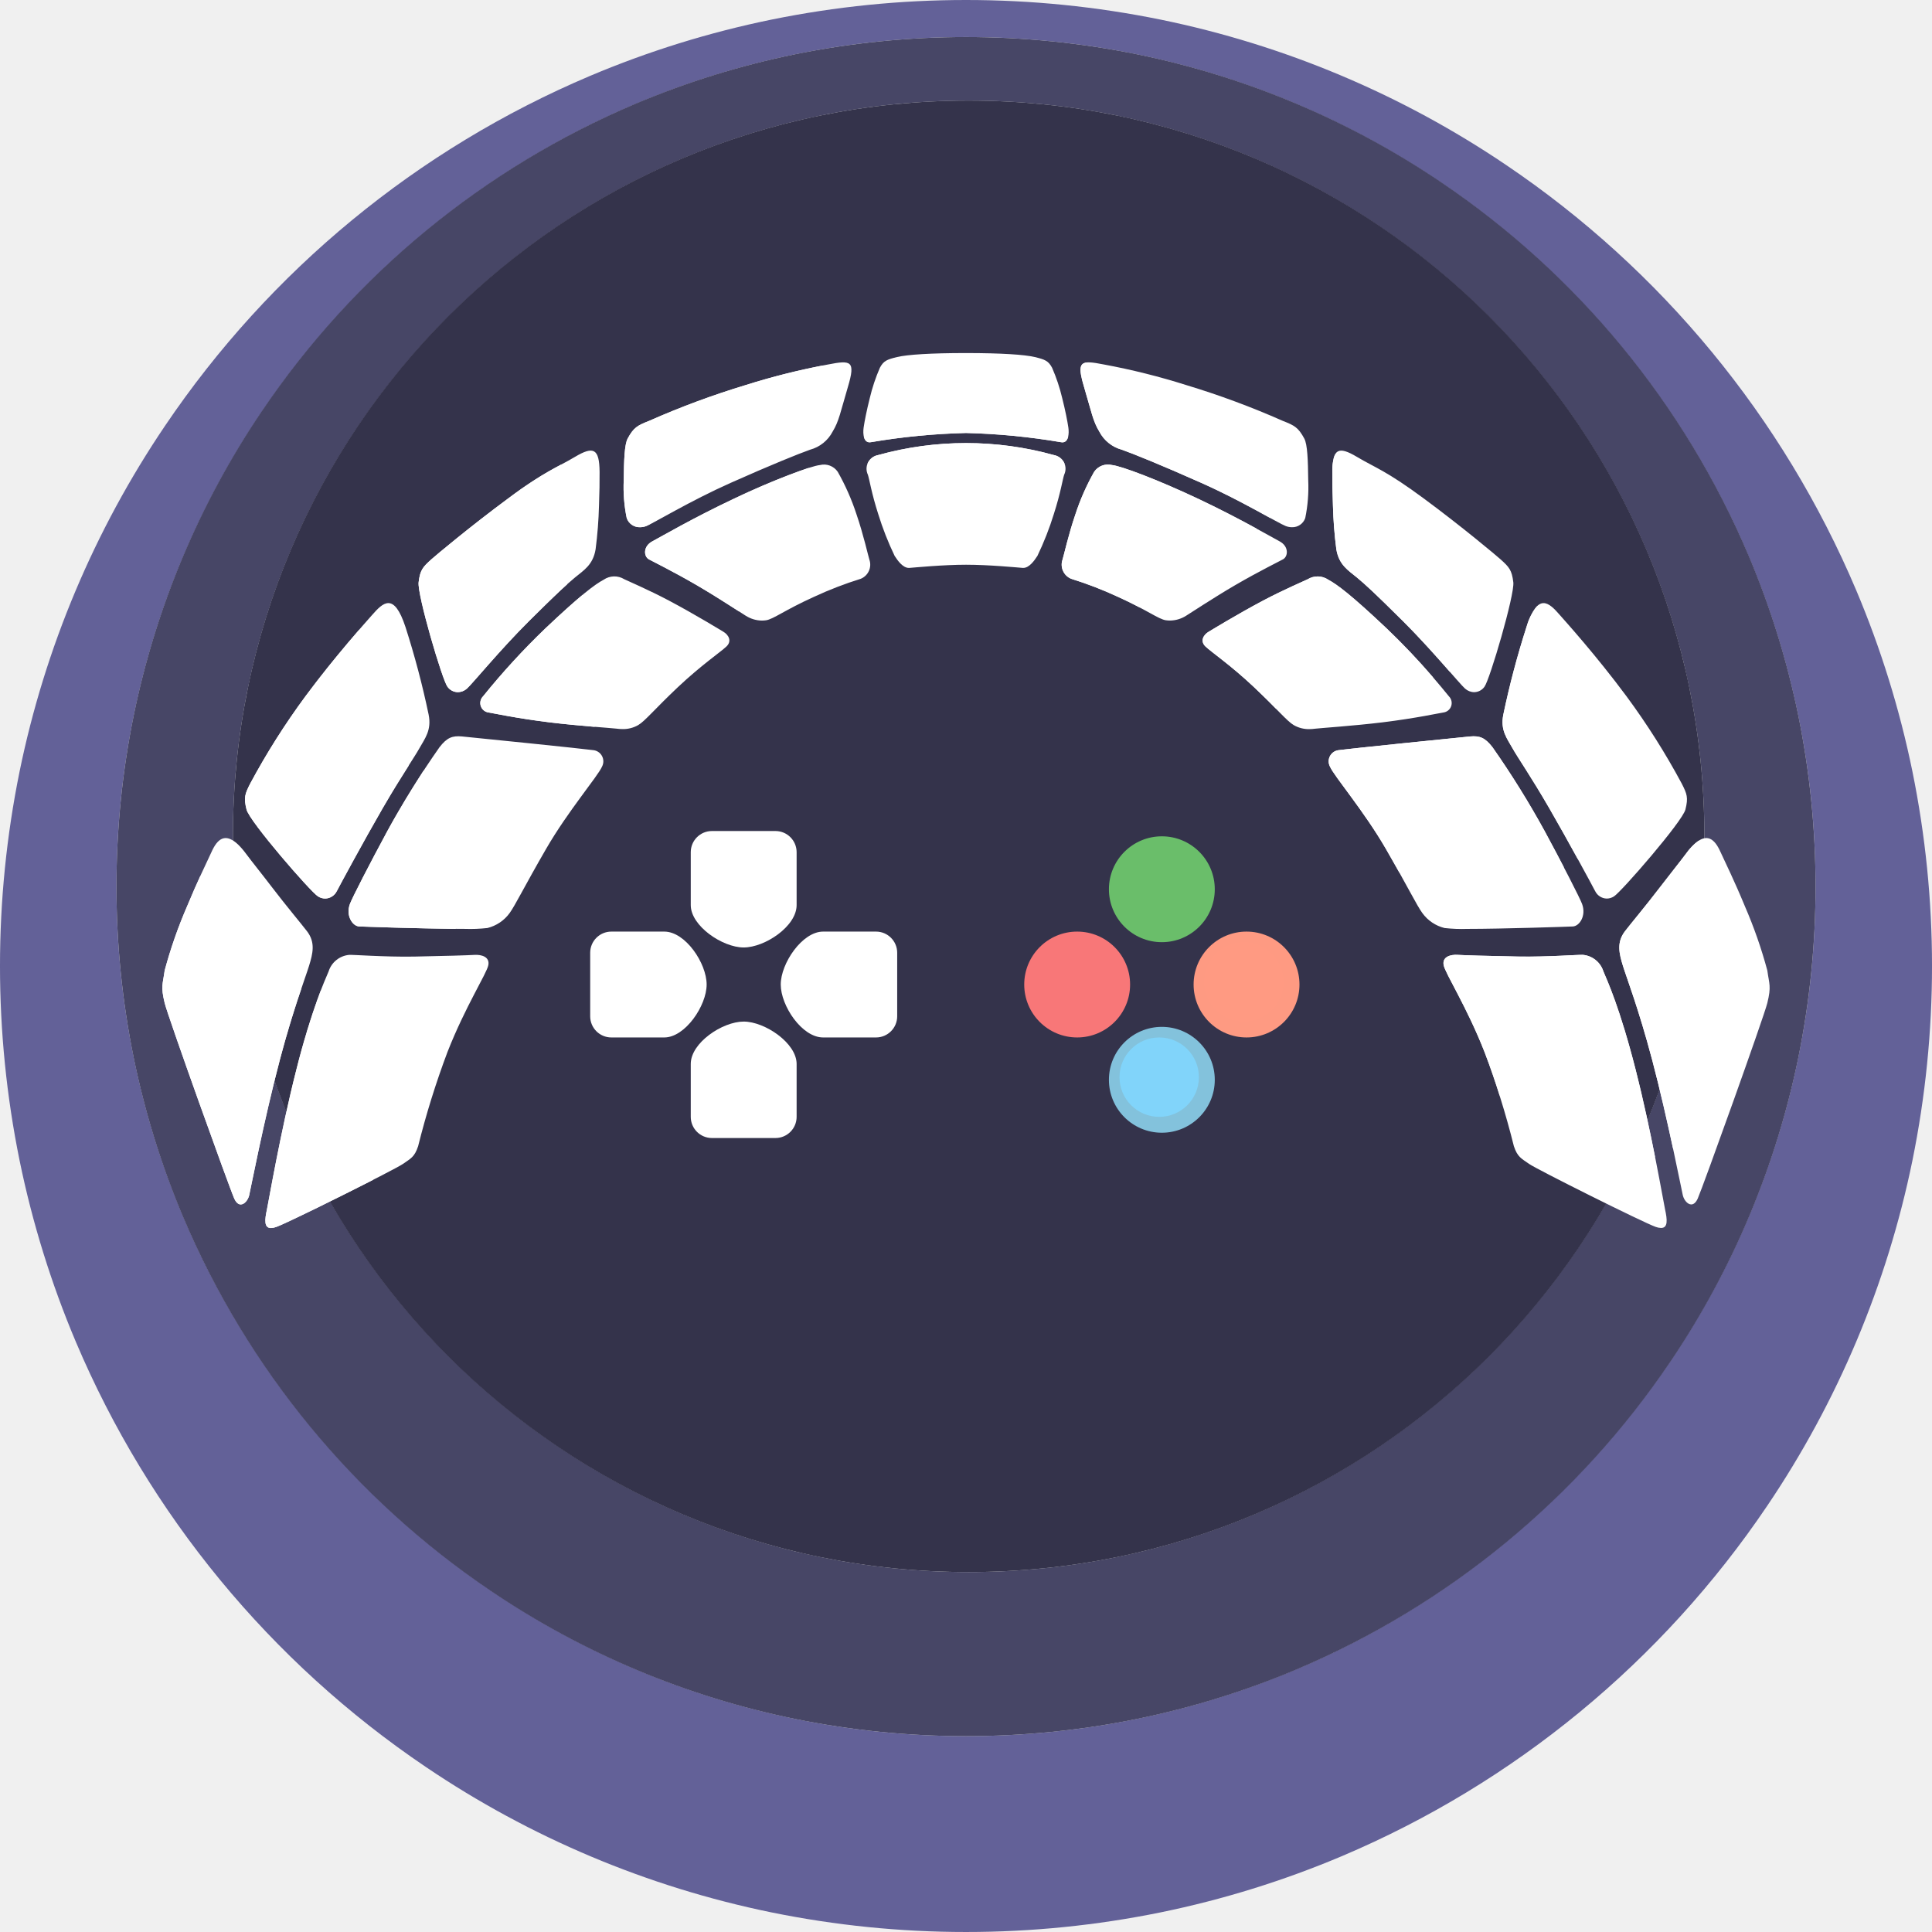
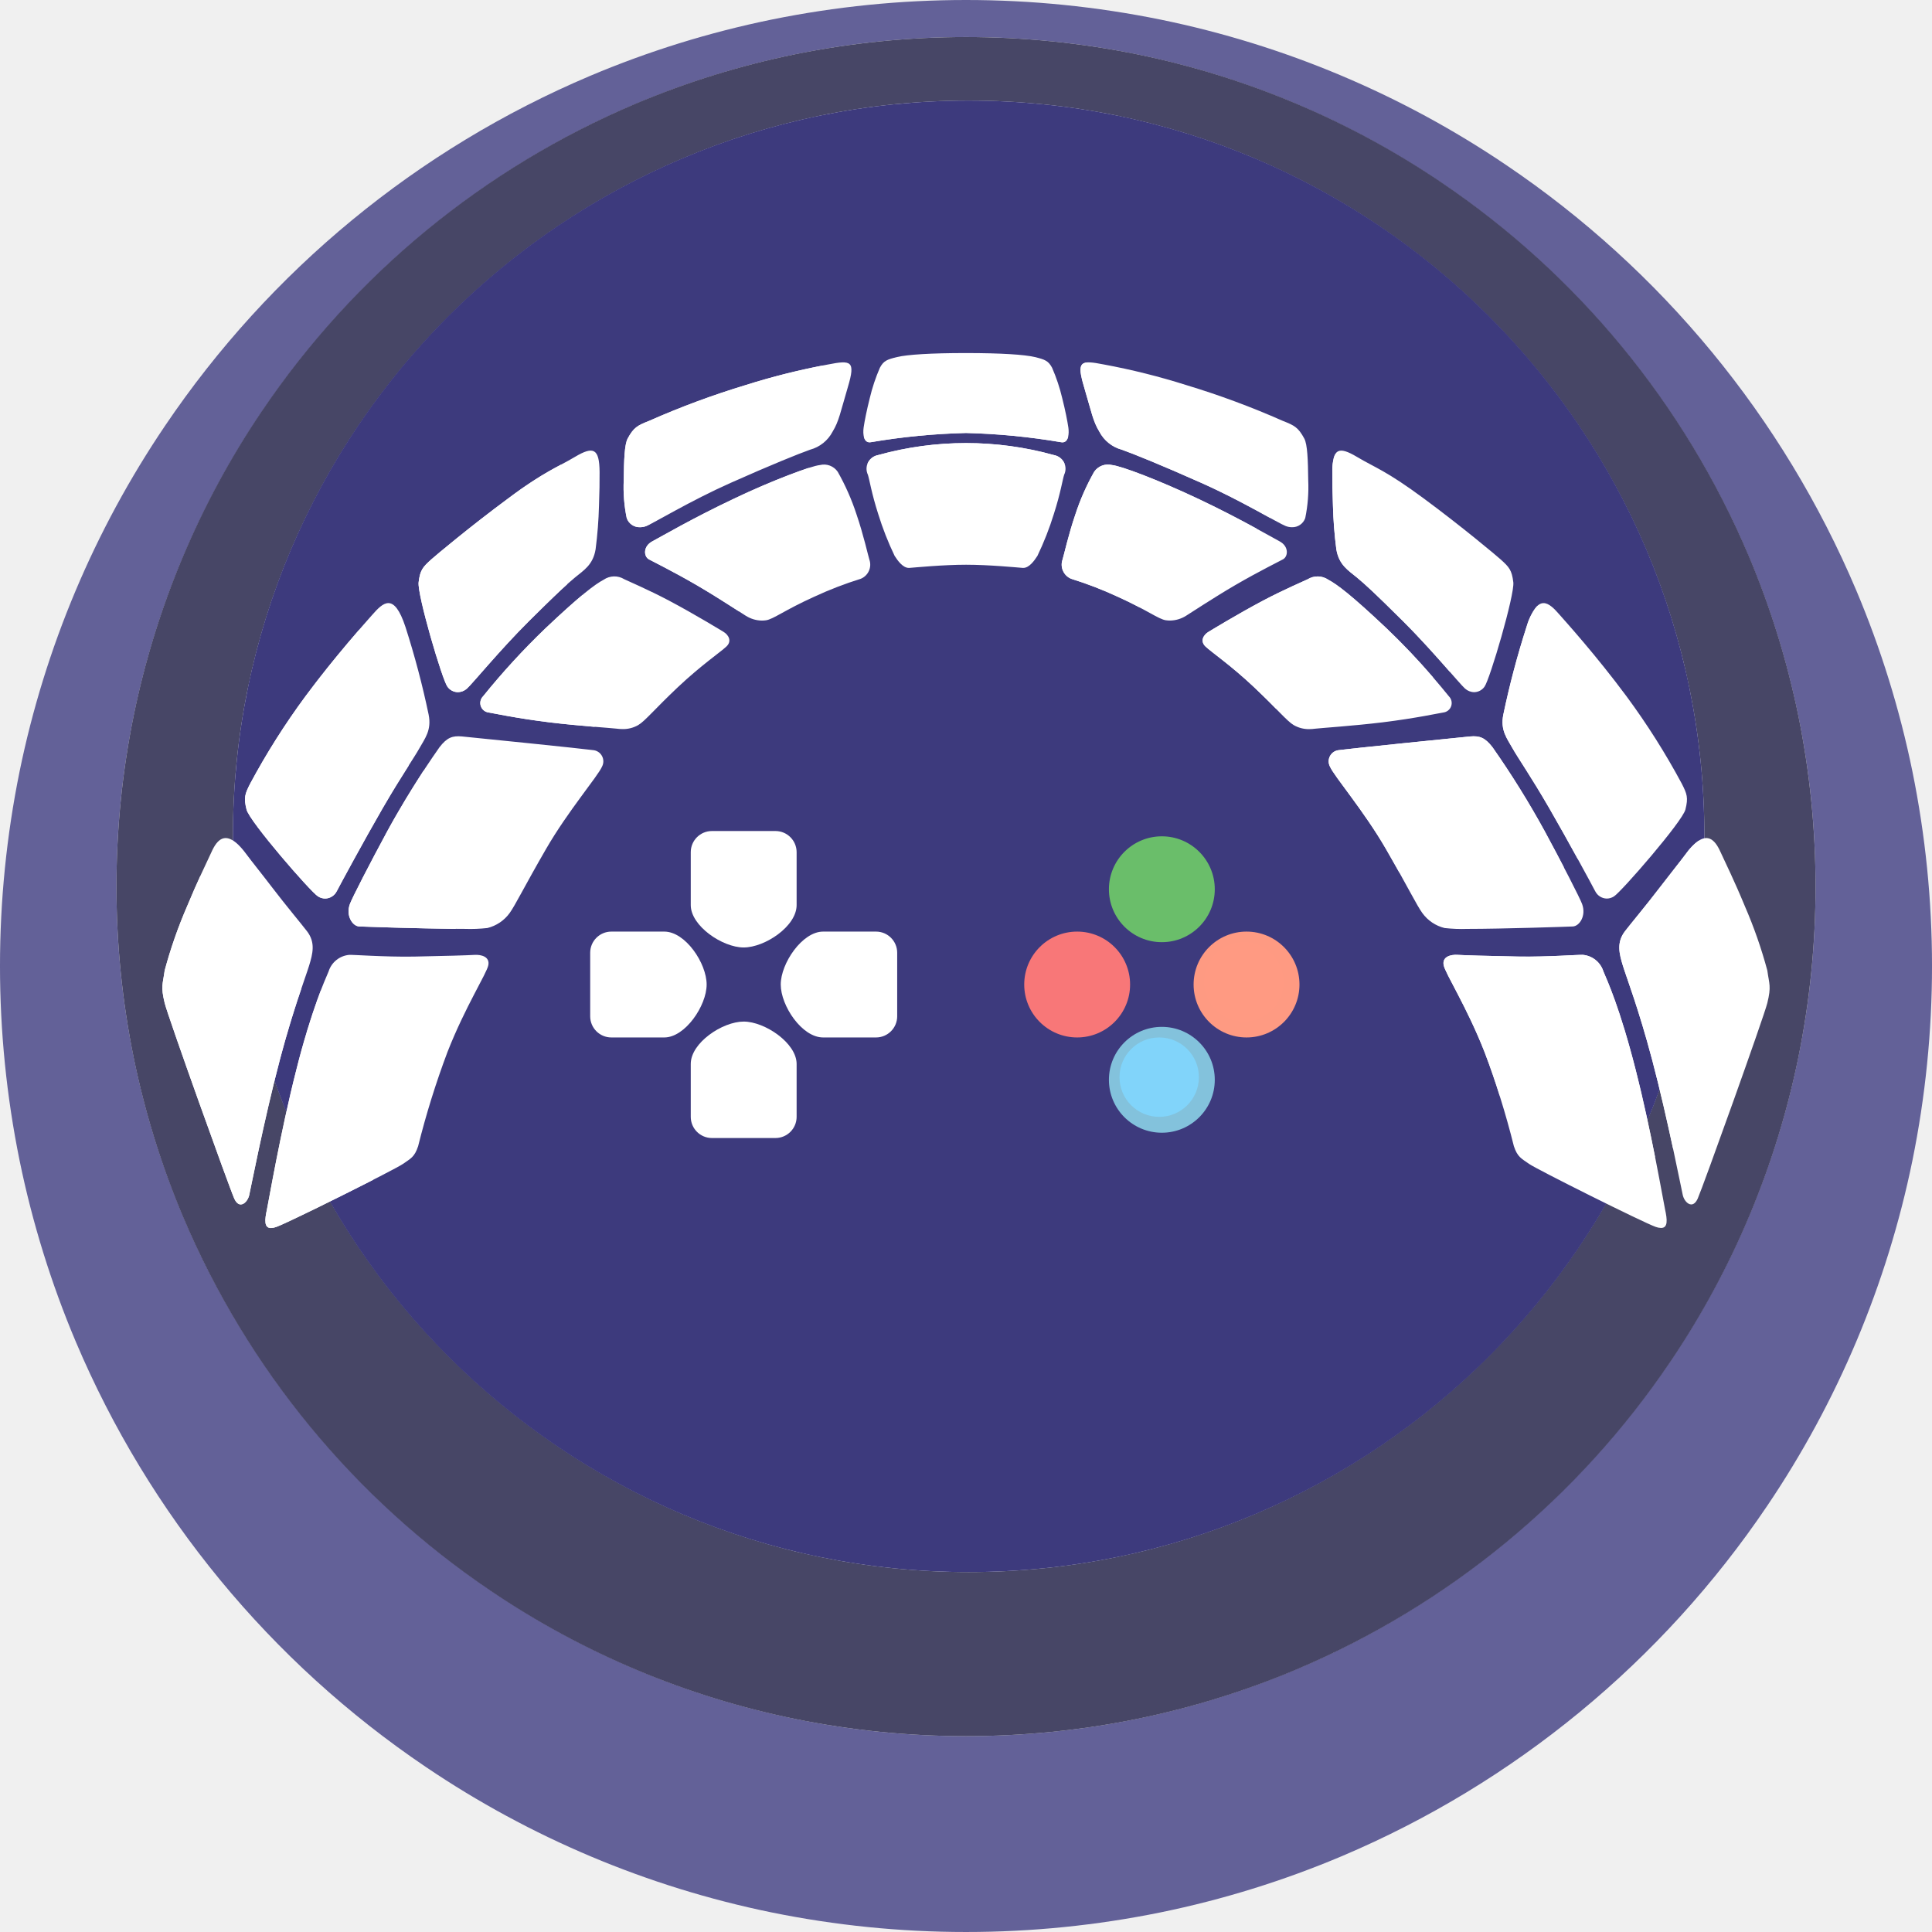
<svg xmlns="http://www.w3.org/2000/svg" id="SvgjsSvg1001" width="288" height="288" version="1.1">
  <defs id="SvgjsDefs1002">

</defs>
  <g id="SvgjsG1008">
    <svg width="288" height="288" viewBox="0 0 365.001 364.999">
      <g transform="translate(9516.001 1118.999)" fill="#000000" class="color000 svgShape">
        <path fill="#636198" d="M7428.5,1792a183.849,183.849,0,0,1-36.78-3.708,181.506,181.506,0,0,1-65.258-27.461,183.037,183.037,0,0,1-66.122-80.295,181.551,181.551,0,0,1-10.634-34.257,184.265,184.265,0,0,1,0-73.56,181.487,181.487,0,0,1,27.46-65.257,183.031,183.031,0,0,1,80.3-66.12,181.567,181.567,0,0,1,34.257-10.634,184.278,184.278,0,0,1,73.56,0,181.493,181.493,0,0,1,65.257,27.46,183.026,183.026,0,0,1,66.121,80.294,181.592,181.592,0,0,1,10.634,34.257,184.289,184.289,0,0,1,0,73.56,181.511,181.511,0,0,1-27.46,65.257,183.042,183.042,0,0,1-80.294,66.121,181.585,181.585,0,0,1-34.257,10.634A183.841,183.841,0,0,1,7428.5,1792Zm0-358c-88.5,0-160.5,72-160.5,160.5s72,160.5,160.5,160.5,160.5-72,160.5-160.5S7517,1434,7428.5,1434Z" data-name="Path 268" transform="translate(-16762 -2546)" class="color636198 svgShape">
      </path>
        <path fill="#474666" d="M7406.5,1748a161.681,161.681,0,0,1-32.347-3.261,159.617,159.617,0,0,1-57.391-24.15,160.959,160.959,0,0,1-58.149-70.615,159.69,159.69,0,0,1-9.352-30.127,162.067,162.067,0,0,1,0-64.693,159.632,159.632,0,0,1,24.149-57.391,160.966,160.966,0,0,1,70.615-58.15,159.689,159.689,0,0,1,30.128-9.352,162.066,162.066,0,0,1,64.692,0,159.615,159.615,0,0,1,57.391,24.15,160.962,160.962,0,0,1,58.15,70.615,159.723,159.723,0,0,1,9.352,30.128,162.067,162.067,0,0,1,0,64.693,159.623,159.623,0,0,1-24.15,57.391,160.975,160.975,0,0,1-70.615,58.15,159.676,159.676,0,0,1-30.128,9.352A161.667,161.667,0,0,1,7406.5,1748Zm.5-309c-76.645,0-139,62.355-139,139s62.355,139,139,139,139-62.355,139-139S7483.645,1439,7407,1439Z" data-name="Path 267" transform="translate(-16740 -2539)" class="color474666 svgShape">
      </path>
-         <path fill="#34334b" d="M139,0A139,139,0,1,1,0,139,139,139,0,0,1,139,0Z" data-name="Path 266" transform="translate(-9472 -1100)" class="color34334B svgShape">
+         <path fill="#3d3a7d" d="M139,0A139,139,0,1,1,0,139,139,139,0,0,1,139,0Z" data-name="Path 266" transform="translate(-9472 -1100)" class="color34334B svgShape">
      </path>
        <g data-name="Group 148" transform="translate(-548 -497)" fill="#000000" class="color000 svgShape">
          <path fill="#ffffff" d="M5,0H15c4.006,0,8,6,8,10s-4.058,10-8,10H5a4,4,0,0,1-4-4V4A4,4,0,0,1,5,0Z" data-name="Path 209" transform="translate(-8857.5 -446)" class="colora997ba svgShape">
        </path>
          <path fill="#ffffff" d="M4,0h7.5c3,0,6,4.5,6,7.5s-3.044,7.5-6,7.5H4a3,3,0,0,1-3-3V3A3,3,0,0,1,4,0Z" data-name="Path 210" transform="translate(-8855.5 -444)" class="colorcfd8dc svgShape">
      </path>
          <path fill="#ffffff" d="M5,0H15c4.006,0,8,6,8,10s-4.058,10-8,10H5a4,4,0,0,1-4-4V4A4,4,0,0,1,5,0Z" data-name="Path 209" transform="rotate(90 -4175.75 -4641.75)" class="colora997ba svgShape" />
          <path fill="#ffffff" d="M4,0h7.5c3,0,6,4.5,6,7.5s-3.044,7.5-6,7.5H4a3,3,0,0,1-3-3V3A3,3,0,0,1,4,0Z" data-name="Path 210" transform="rotate(90 -4178.25 -4642.25)" class="colorcfd8dc svgShape" />
          <path fill="#ffffff" d="M5,0H15c4.006,0,8,6,8,10s-4.058,10-8,10H5a4,4,0,0,1-4-4V4A4,4,0,0,1,5,0Z" data-name="Path 209" transform="rotate(180 -4398.75 -213)" class="colora997ba svgShape" />
          <path fill="#ffffff" d="M4,0h7.5c3,0,6,4.5,6,7.5s-3.044,7.5-6,7.5H4a3,3,0,0,1-3-3V3A3,3,0,0,1,4,0Z" data-name="Path 210" transform="rotate(180 -4400.25 -214.5)" class="colorcfd8dc svgShape" />
          <path fill="#ffffff" d="M5,0H15c4.006,0,8,6,8,10s-4.058,10-8,10H5a4,4,0,0,1-4-4V4A4,4,0,0,1,5,0Z" data-name="Path 209" transform="rotate(-90 -4621.75 4215.75)" class="colora997ba svgShape" />
          <path fill="#ffffff" d="M4,0h7.5c3,0,6,4.5,6,7.5s-3.044,7.5-6,7.5H4a3,3,0,0,1-3-3V3A3,3,0,0,1,4,0Z" data-name="Path 210" transform="rotate(-90 -4622.25 4213.25)" class="colorcfd8dc svgShape" />
          <path fill="#fe9a82" d="M10,0A10,10,0,1,1,0,10,10,10,0,0,1,10,0Z" data-name="Path 258" transform="translate(-8742.5 -446)" class="colorcb7885 svgShape" />
          <path fill="#83c2dc" d="M10,0A10,10,0,1,1,0,10,10,10,0,0,1,10,0Z" data-name="Path 256" transform="translate(-8758.5 -428)" class="color7295cf svgShape" />
          <path fill="#6abe6a" d="M10,0A10,10,0,1,1,0,10,10,10,0,0,1,10,0Z" data-name="Path 262" transform="translate(-8758.5 -464)" class="color8c9695 svgShape" />
          <path fill="#f87778" d="M10,0A10,10,0,1,1,0,10,10,10,0,0,1,10,0Z" data-name="Path 259" transform="translate(-8774.5 -446)" class="colorc3649c svgShape" />
          <path fill="#6abe6a" d="M7.5,0A7.5,7.5,0,1,1,0,7.5,7.5,7.5,0,0,1,7.5,0Z" data-name="Path 263" transform="translate(-8756.5 -462)" class="colora5d6a7 svgShape" />
          <path fill="#ff9a82" d="M7.5,0A7.5,7.5,0,1,1,0,7.5,7.5,7.5,0,0,1,7.5,0Z" data-name="Path 260" transform="translate(-8740.5 -444)" class="colorffab91 svgShape" />
          <path fill="#81d4fa" d="M7.5,0A7.5,7.5,0,1,1,0,7.5,7.5,7.5,0,0,1,7.5,0Z" data-name="Path 257" transform="translate(-8756.5 -426)" class="color81d4fa svgShape" />
          <path fill="#f87778" d="M7.5,0A7.5,7.5,0,1,1,0,7.5,7.5,7.5,0,0,1,7.5,0Z" data-name="Path 261" transform="translate(-8772.5 -444)" class="colorf48fb1 svgShape" />
          <path fill="#FFFFFFFF" d="M299.294,165.088c-2.395-.845-22.471-10.874-23.916-11.9s-2.183-1.267-2.871-3.345a161.017,161.017,0,0,0-5.554-17.824c-3.38-8.607-7.417-14.814-7.712-16.393s1.313-2.012,2.614-1.933,5.427.209,11.412.32c2.831.052,5.822-.051,8.157-.155,2.118-.094,3.7-.189,4.13-.166a4.5,4.5,0,0,1,3.869,3.134c.755,1.809,3.091,6.82,6.092,18.575s5.29,25.193,5.556,26.4c.422,1.923.569,3.49-.755,3.491A3.155,3.155,0,0,1,299.294,165.088ZM36.929,161.809c.266-1.21,2.557-14.649,5.557-26.4s5.336-16.766,6.091-18.575a4.5,4.5,0,0,1,3.869-3.134c.432-.023,2.012.071,4.129.166,2.335.1,5.326.207,8.158.155,5.984-.112,10.112-.241,11.412-.32s2.908.354,2.613,1.933-4.331,7.786-7.712,16.393a161.225,161.225,0,0,0-5.554,17.824c-.687,2.078-1.426,2.324-2.87,3.345s-21.521,11.051-23.916,11.9a3.155,3.155,0,0,1-1.021.212C36.361,165.3,36.507,163.732,36.929,161.809Zm267.5-2.661c-.194-.768-2.8-14.258-5.794-25.6-2.576-9.743-4.82-15.484-5.527-17.794s-1.236-4.394.385-6.516c1.039-1.363,4.024-4.912,6.69-8.41,1.778-2.332,3.723-4.736,4.833-6.234,4.183-5.647,5.859-1.809,6.683,0s2.416,5,4.446,9.905a87.553,87.553,0,0,1,4.242,12.142c.357,2.62.778,2.976,0,6.159-.632,2.59-12.191,34.8-13.142,36.927-.36.808-.8,1.12-1.23,1.12C305.316,160.849,304.649,160.012,304.431,159.148Zm-273.677.581C29.8,157.6,18.244,125.393,17.612,122.8c-.778-3.182-.357-3.539,0-6.159A87.553,87.553,0,0,1,21.854,104.5c2.03-4.9,3.622-8.1,4.446-9.905s2.5-5.647,6.682,0c1.11,1.5,3.055,3.9,4.832,6.233,2.667,3.5,5.65,7.048,6.691,8.41,1.621,2.122,1.092,4.207.385,6.516s-2.951,8.05-5.527,17.794c-3,11.34-5.6,24.83-5.794,25.6-.218.864-.885,1.7-1.586,1.7C31.555,160.849,31.114,160.537,30.754,159.729Zm228.661-51.1a7.347,7.347,0,0,1-4.194-2.825c-1.1-1.517-2.714-4.9-6.881-12.109S238.563,79.977,237.76,78.13a2.127,2.127,0,0,1,1.722-3.114c.973-.167,22.93-2.421,24.742-2.58s2.819.2,4.247,2.039a168.848,168.848,0,0,1,9.859,15.854c3.365,6.217,6.629,12.584,7.061,13.746.827,2.227-.489,4.2-1.754,4.257-.951.045-13.206.459-19.949.459A29.328,29.328,0,0,1,259.415,108.627Zm-205.052-.3c-1.265-.059-2.58-2.03-1.753-4.257.431-1.162,3.7-7.529,7.061-13.745a168.615,168.615,0,0,1,9.858-15.855c1.428-1.843,2.435-2.2,4.247-2.04s23.77,2.414,24.742,2.581a2.127,2.127,0,0,1,1.723,3.114c-.8,1.847-6.412,8.352-10.579,15.564s-5.784,10.591-6.881,12.109a7.349,7.349,0,0,1-4.195,2.825,29.326,29.326,0,0,1-4.272.163C67.569,108.791,55.315,108.377,54.363,108.332Zm233.5-6.673c-.638-1.236-5.087-9.473-8.643-15.622s-5.965-9.568-6.974-11.38-2.343-3.4-1.728-6.374a163.556,163.556,0,0,1,4.372-16.535c2.176-6.611,4.216-4.645,6.311-2.244,1.071,1.228,6.846,7.6,12.607,15.373a135.847,135.847,0,0,1,10.419,16.471c.988,1.947,1.259,2.632.689,4.9s-12.071,15.5-13.488,16.4a2.556,2.556,0,0,1-1.369.417A2.5,2.5,0,0,1,287.866,101.66Zm-241.3.986c-1.417-.893-12.919-14.132-13.488-16.4s-.3-2.953.689-4.9a136.089,136.089,0,0,1,10.42-16.472c5.76-7.769,11.535-14.145,12.606-15.372,2.1-2.4,4.135-4.368,6.311,2.244a163.37,163.37,0,0,1,4.373,16.535c.614,2.972-.72,4.562-1.729,6.374s-3.417,5.229-6.973,11.379-8,14.387-8.643,15.623a2.5,2.5,0,0,1-2.2,1.4A2.556,2.556,0,0,1,46.568,102.645Zm56.44-31.681c-.715-.1-7.309-.533-12.712-1.2-6.33-.775-10.837-1.772-11.462-1.855a1.8,1.8,0,0,1-1.067-3.063,137.834,137.834,0,0,1,11.77-12.829c6.683-6.324,9.394-8.331,11.008-9.189a3.576,3.576,0,0,1,3.908-.094c.65.322,4.568,1.987,8.4,4.017,4.986,2.642,9.94,5.683,10.331,5.914.9.529,1.682,1.714.564,2.775s-4.78,3.543-9.149,7.663-6.253,6.454-7.52,7.185a5.666,5.666,0,0,1-2.914.755A8.451,8.451,0,0,1,103.008,70.964Zm127.915-.671c-1.265-.732-3.149-3.065-7.519-7.185s-8.033-6.6-9.15-7.663-.333-2.245.565-2.775c.391-.23,5.344-3.271,10.331-5.915,3.83-2.029,7.748-3.694,8.4-4.017a3.578,3.578,0,0,1,3.908.095c1.614.858,4.324,2.865,11.008,9.189a138.012,138.012,0,0,1,11.77,12.828,1.8,1.8,0,0,1-1.067,3.064c-.626.083-5.133,1.08-11.463,1.855-5.4.662-12,1.1-12.711,1.2a8.472,8.472,0,0,1-1.154.084A5.673,5.673,0,0,1,230.923,70.293Zm32.36-6.9c-1.039-.925-6.292-7.353-11.757-12.78s-7.068-6.872-8.658-8.2-3.406-2.336-3.9-5.331a79.958,79.958,0,0,1-.641-8.226c-.092-2.475-.129-4.643-.113-6.388.041-4.438,1.15-4.932,4.652-2.849s5.468,2.567,12.63,7.859,13.72,10.792,14.512,11.507c1.62,1.463,2.119,2.007,2.4,4.326s-4.44,18.385-5.443,19.726A2.42,2.42,0,0,1,265,64.067,2.607,2.607,0,0,1,263.283,63.392Zm-192.25-.358c-1-1.341-5.723-17.407-5.443-19.726s.779-2.863,2.4-4.326c.792-.715,7.351-6.214,14.512-11.507s9.129-5.775,12.63-7.859,4.611-1.589,4.651,2.849c.016,1.744-.021,3.911-.113,6.387a79.958,79.958,0,0,1-.641,8.226c-.492,2.994-2.307,4-3.9,5.331s-3.193,2.775-8.658,8.2S75.755,62.467,74.716,63.392A2.607,2.607,0,0,1,73,64.067,2.42,2.42,0,0,1,71.033,63.034Zm56.4-13.379c-.583-.345-5.206-3.416-9.292-5.794-4.566-2.658-8.594-4.621-9.074-4.9-.962-.562-1.1-2.441.683-3.392s7.655-4.381,15.268-7.983,14.624-6.244,16.387-6.425a3.152,3.152,0,0,1,3.37,1.274,44.081,44.081,0,0,1,3.539,8.02c1.317,3.829,2.215,7.892,2.436,8.568a2.882,2.882,0,0,1-1.633,3.628,70.441,70.441,0,0,0-8.81,3.4c-5.592,2.525-7.7,4.246-9.105,4.44a5.7,5.7,0,0,1-.77.053A5.776,5.776,0,0,1,127.438,49.655Zm79.355.832c-1.409-.193-3.514-1.913-9.105-4.439a70.6,70.6,0,0,0-8.81-3.4,2.883,2.883,0,0,1-1.633-3.628c.221-.676,1.12-4.738,2.435-8.569a44.054,44.054,0,0,1,3.54-8.018,3.151,3.151,0,0,1,3.37-1.275c1.763.18,8.774,2.824,16.387,6.425s13.484,7.033,15.268,7.983,1.645,2.831.683,3.392c-.48.28-4.508,2.243-9.074,4.9-4.086,2.378-8.708,5.45-9.292,5.794a5.77,5.77,0,0,1-3,.886A5.675,5.675,0,0,1,206.793,50.486ZM155.517,38.321a57.2,57.2,0,0,1-3.1-7.9c-1.264-3.913-1.684-6.669-1.955-7.437a2.618,2.618,0,0,1,1.955-3.716,61.981,61.981,0,0,1,33.175,0,2.616,2.616,0,0,1,1.955,3.714c-.271.768-.691,3.524-1.955,7.437a57.2,57.2,0,0,1-3.1,7.9c-.6.94-1.575,2.272-2.666,2.272-.033,0-.068,0-.1,0-1.134-.086-6.384-.6-10.716-.6s-9.581.516-10.714.6c-.034,0-.067,0-.1,0C157.092,40.593,156.117,39.262,155.517,38.321ZM229.4,32.682c-1.418-.548-8.26-4.731-15.928-8.148s-12.889-5.517-15.029-6.275a6.776,6.776,0,0,1-4.258-3.423c-1.2-1.967-1.454-3.629-2.9-8.492s-.616-5.046,3.785-4.181a130.377,130.377,0,0,1,15.582,3.9,157.974,157.974,0,0,1,18.175,6.74c2.219.874,2.937,1.232,4.08,3.344.608,1.126.7,4.118.747,7.873a28.933,28.933,0,0,1-.563,7.154,2.565,2.565,0,0,1-2.522,1.729A3.257,3.257,0,0,1,229.4,32.682ZM104.9,31.172a28.857,28.857,0,0,1-.564-7.153c.046-3.757.139-6.748.748-7.873,1.142-2.113,1.859-2.47,4.08-3.344a157.9,157.9,0,0,1,18.175-6.74,130.625,130.625,0,0,1,15.581-3.9c4.4-.866,5.227-.683,3.785,4.181s-1.7,6.526-2.9,8.492a6.778,6.778,0,0,1-4.258,3.423c-2.141.758-7.361,2.858-15.029,6.276s-14.511,7.6-15.929,8.148a3.256,3.256,0,0,1-1.17.22A2.566,2.566,0,0,1,104.9,31.172Zm82.056-14.329A125.43,125.43,0,0,0,169,15.1v0a125.561,125.561,0,0,0-17.959,1.738c-1.391.264-1.557-1.544-1.382-2.762s.577-3.249,1.165-5.58a33.778,33.778,0,0,1,1.91-5.728c.7-1.3,1.332-1.557,3.264-2.018S162.335,0,169,0s11.072.294,13,.756,2.56.716,3.264,2.018a33.861,33.861,0,0,1,1.91,5.728c.589,2.331.987,4.361,1.165,5.58.164,1.137.03,2.788-1.122,2.788A1.364,1.364,0,0,1,186.959,16.844Z" data-name="Path 265" transform="translate(-8954.5 -555.3)" class="colorFFFFFFFF svgShape" />
          <path fill="#FFFFFFFF" d="M36.929,161.809c.265-1.21,2.556-14.649,5.556-26.4a134.482,134.482,0,0,1,4.574-14.869l.518.024c2.335.108,5.325.216,8.157.162,5.984-.116,10.111-.251,11.411-.334s2.908.369,2.614,2.013-4.332,8.108-7.712,17.072a155.27,155.27,0,0,0-5.089,16.739c-6.56,3.352-16.6,8.293-18.252,8.875a3.151,3.151,0,0,1-1.021.212C36.36,165.3,36.507,163.732,36.929,161.809Zm-6.176-2.08C29.8,157.6,18.243,125.393,17.611,122.8c-.777-3.182-.357-3.54,0-6.159A87.553,87.553,0,0,1,21.853,104.5c.932-2.251,1.772-4.142,2.488-5.7a12.673,12.673,0,0,1,3.243,2.928c1.4,1.655,3.845,4.323,6.088,6.9,3.365,3.868,7.1,7.818,8.412,9.325a5.985,5.985,0,0,1,1.294,2.265c-1.046,3.088-2.471,7.49-4.016,13.332-3,11.34-5.6,24.83-5.794,25.6-.218.864-.884,1.7-1.585,1.7C31.555,160.849,31.114,160.538,30.753,159.729ZM297,152.088c-2.706-.839-25.246-10.723-27.194-11.871-.791-2.544-1.747-5.369-2.856-8.195-3.382-8.607-7.418-14.814-7.713-16.393s1.313-2.012,2.615-1.933,5.427.209,11.41.32c2.831.052,5.822-.051,8.158-.155,2.119-.094,3.7-.189,4.13-.166a4.5,4.5,0,0,1,3.869,3.134c.756,1.809,3.091,6.82,6.091,18.574,1.427,5.589,2.693,11.559,3.657,16.413a1.059,1.059,0,0,1-1,.482A4.034,4.034,0,0,1,297,152.088Zm1.633-18.538c-2.576-9.743-4.821-15.484-5.528-17.794s-1.236-4.394.384-6.516c1.04-1.363,4.024-4.912,6.691-8.41,1.778-2.332,3.723-4.736,4.832-6.234a10.135,10.135,0,0,1,2.351-2.43c.775,1.675,1.717,3.771,2.778,6.336a87.552,87.552,0,0,1,4.242,12.141c.357,2.62.778,2.976,0,6.159-.523,2.144-8.531,24.574-11.815,33.45C301.525,145.376,300.13,139.2,298.638,133.55ZM54.363,108.332c-1.265-.059-2.581-2.03-1.754-4.257.432-1.162,3.7-7.529,7.061-13.745,2.052-3.79,4.735-8.167,6.841-11.424,7.029.714,19.286,1.985,20.007,2.109a2.128,2.128,0,0,1,1.722,3.114c-.8,1.848-6.412,8.352-10.579,15.564-2.426,4.2-3.989,7.1-5.087,9.09C65.657,108.726,55.238,108.374,54.363,108.332Zm-7.795-5.687c-1.417-.893-12.919-14.132-13.488-16.4s-.3-2.953.689-4.9A135.823,135.823,0,0,1,44.188,64.877c3.839-5.176,7.682-9.734,10.139-12.562a23.033,23.033,0,0,1,1.757,3.412c3.365,7.8,6.1,15.908,7.2,19.363a7.671,7.671,0,0,1,.407,2.885c-1.235,1.939-2.889,4.556-4.916,8.06-3.556,6.15-8,14.387-8.643,15.623a2.505,2.505,0,0,1-2.2,1.4A2.56,2.56,0,0,1,46.568,102.645Zm205.416-4.254q-.593-.126-1.144-.3c-.714-1.279-1.54-2.739-2.5-4.4-4.167-7.212-9.775-13.717-10.579-15.564a2.127,2.127,0,0,1,1.722-3.114c.972-.167,22.93-2.421,24.742-2.58s2.819.2,4.247,2.039a168.5,168.5,0,0,1,9.858,15.854c1.275,2.356,2.537,4.734,3.634,6.842a2.156,2.156,0,0,1-.824.231c-1.312.082-20.461,1.075-27.063,1.075A14.534,14.534,0,0,1,251.984,98.391Zm27.239-12.353c-3.556-6.15-5.965-9.568-6.974-11.38s-2.342-3.4-1.729-6.374a163.368,163.368,0,0,1,4.373-16.535,9.777,9.777,0,0,1,2.042-3.968c2.408,2.819,5.644,6.738,8.875,11.1A135.723,135.723,0,0,1,296.23,75.349c.989,1.947,1.26,2.632.69,4.9-.489,1.945-9.03,11.973-12.337,15.34C282.956,92.626,280.981,89.077,279.223,86.037ZM90.3,69.769c-6.33-.775-10.837-1.772-11.462-1.855a1.8,1.8,0,0,1-1.067-3.063A137.756,137.756,0,0,1,89.536,52.023c3.1-2.934,5.347-4.939,7.025-6.332,1.446.637,4.111,1.818,6.723,3.2,4.584,2.42,9.123,5.231,9.482,5.444a1.629,1.629,0,0,1,.434,2.7c-1.085,1.08-4.6,3.64-8.844,7.833-2.635,2.6-4.345,4.5-5.554,5.745C96.326,70.4,93.146,70.118,90.3,69.769Zm133.109-6.661c-4.371-4.119-8.034-6.6-9.151-7.663s-.333-2.245.564-2.775c.392-.23,5.345-3.271,10.333-5.915,3.829-2.029,7.747-3.694,8.4-4.017a3.58,3.58,0,0,1,3.909.095c1.614.858,4.324,2.865,11.007,9.189a123.144,123.144,0,0,1,8.772,9.247,2.635,2.635,0,0,1-1.456.86c-.717.133-5.912,1.512-13.162,2.8-6.189,1.1-13.712,2.048-14.533,2.2-.168.032-.336.061-.5.085C226.51,66.126,225.158,64.76,223.405,63.108ZM71.033,63.034c-1-1.341-5.723-17.407-5.443-19.726s.779-2.863,2.4-4.326c.792-.715,7.351-6.214,14.512-11.507a68.488,68.488,0,0,1,10-6.4c.545.714.844,2.093,1,4.264.149,2.044.276,4.58.37,7.473.115,3.562.135,7.48-.035,9.586a8.8,8.8,0,0,1-.2,1.3c-1.364,1.223-3.3,3.069-7.169,6.914-5.464,5.427-10.718,11.855-11.757,12.78A2.6,2.6,0,0,1,73,64.066,2.417,2.417,0,0,1,71.033,63.034ZM251.526,50.612c-5.465-5.427-7.067-6.872-8.657-8.2s-3.406-2.336-3.9-5.331a80.214,80.214,0,0,1-.641-8.226c-.092-2.475-.13-4.643-.113-6.388a7.865,7.865,0,0,1,.495-3.272,68.544,68.544,0,0,1,9.787,6.283c7.16,5.293,13.72,10.792,14.512,11.506,1.62,1.463,2.12,2.007,2.4,4.326.251,2.081-3.523,15.23-5.027,18.878C258.116,57.606,254.86,53.924,251.526,50.612Zm-133.38-6.752c-4.566-2.658-8.594-4.621-9.074-4.9-.962-.562-1.1-2.441.683-3.392s7.655-4.381,15.268-7.983a132.1,132.1,0,0,1,14.218-5.872c.039.045.077.092.116.14a38.327,38.327,0,0,1,3.176,7.519c1.152,3.6,1.89,7.445,2.083,8.081a2.919,2.919,0,0,1-1.716,3.514,74.951,74.951,0,0,0-8.708,3.538c-4.492,2.108-6.729,3.632-8.15,4.257C124.239,47.6,121.056,45.554,118.146,43.861Zm79.542,2.187a70.483,70.483,0,0,0-8.811-3.4,2.884,2.884,0,0,1-1.633-3.628c.221-.676,1.12-4.738,2.436-8.569a44.142,44.142,0,0,1,3.539-8.018,3.153,3.153,0,0,1,3.37-1.275c1.762.18,8.773,2.824,16.386,6.425,4.352,2.058,8.134,4.062,10.909,5.577a1.759,1.759,0,0,1-.268.225c-.546.372-5.092,3.046-10.291,6.575-4.649,3.156-9.953,7.164-10.619,7.621q-.412.283-.826.514C200.75,47.5,199.379,46.811,197.688,46.048Zm-17.973-7.459c-1.134-.086-6.384-.6-10.715-.6s-9.582.516-10.714.6-2.15-1.3-2.768-2.267a57.328,57.328,0,0,1-3.1-7.9c-1.264-3.913-1.684-6.669-1.954-7.438-.017-.049-.033-.1-.049-.148a2.854,2.854,0,0,1,2-1.568,61.981,61.981,0,0,1,33.175,0,2.857,2.857,0,0,1,2.005,1.566c-.015.049-.032.1-.049.148-.272.769-.692,3.524-1.956,7.438a57.2,57.2,0,0,1-3.1,7.9c-.6.941-1.574,2.272-2.665,2.272C179.782,38.593,179.749,38.591,179.715,38.588ZM104.9,31.172a28.876,28.876,0,0,1-.563-7.153c.046-3.757.139-6.748.747-7.874,1.143-2.112,1.86-2.47,4.08-3.344A158.314,158.314,0,0,1,127.34,6.062a130.3,130.3,0,0,1,14.62-3.71c.3.74.1,2.092-.483,4.357-1.394,5.4-1.634,7.252-2.813,9.43a6.794,6.794,0,0,1-4.228,3.77c-2.134.823-7.339,3.111-14.979,6.841-3.926,1.916-7.631,4.059-10.5,5.772-.144.069-.266.123-.362.16a3.256,3.256,0,0,1-1.17.22A2.567,2.567,0,0,1,104.9,31.172Zm108.572-6.638c-7.668-3.416-12.888-5.517-15.029-6.275a6.774,6.774,0,0,1-4.257-3.423c-1.2-1.967-1.455-3.629-2.9-8.492-1.021-3.447-.9-4.543.817-4.581,2.783.571,5.564,1.25,12.55,3.3a157.928,157.928,0,0,1,18.174,6.74c2.22.874,2.938,1.232,4.081,3.344.608,1.126.7,4.118.747,7.873a28.933,28.933,0,0,1-.563,7.154,2.522,2.522,0,0,1-.612.986C223.477,29.51,218.665,26.846,213.475,24.534Zm-26.517-7.691A125.4,125.4,0,0,0,169,15.1v0a125.592,125.592,0,0,0-17.959,1.738c-.778.148-1.173-.355-1.338-1.039.194-1.237.577-3.14,1.122-5.3a33.837,33.837,0,0,1,1.911-5.728c.7-1.3,1.331-1.557,3.263-2.018S162.334,2,169,2s11.072.294,13,.756,2.559.716,3.263,2.018a33.776,33.776,0,0,1,1.91,5.728c.547,2.163.93,4.066,1.124,5.3-.147.6-.471,1.066-1.08,1.066A1.373,1.373,0,0,1,186.958,16.844Z" data-name="Path 264" transform="translate(-8954.5 -555.3)" class="colorFFFFFFFF svgShape" />
        </g>
      </g>
    </svg>
  </g>
</svg>
